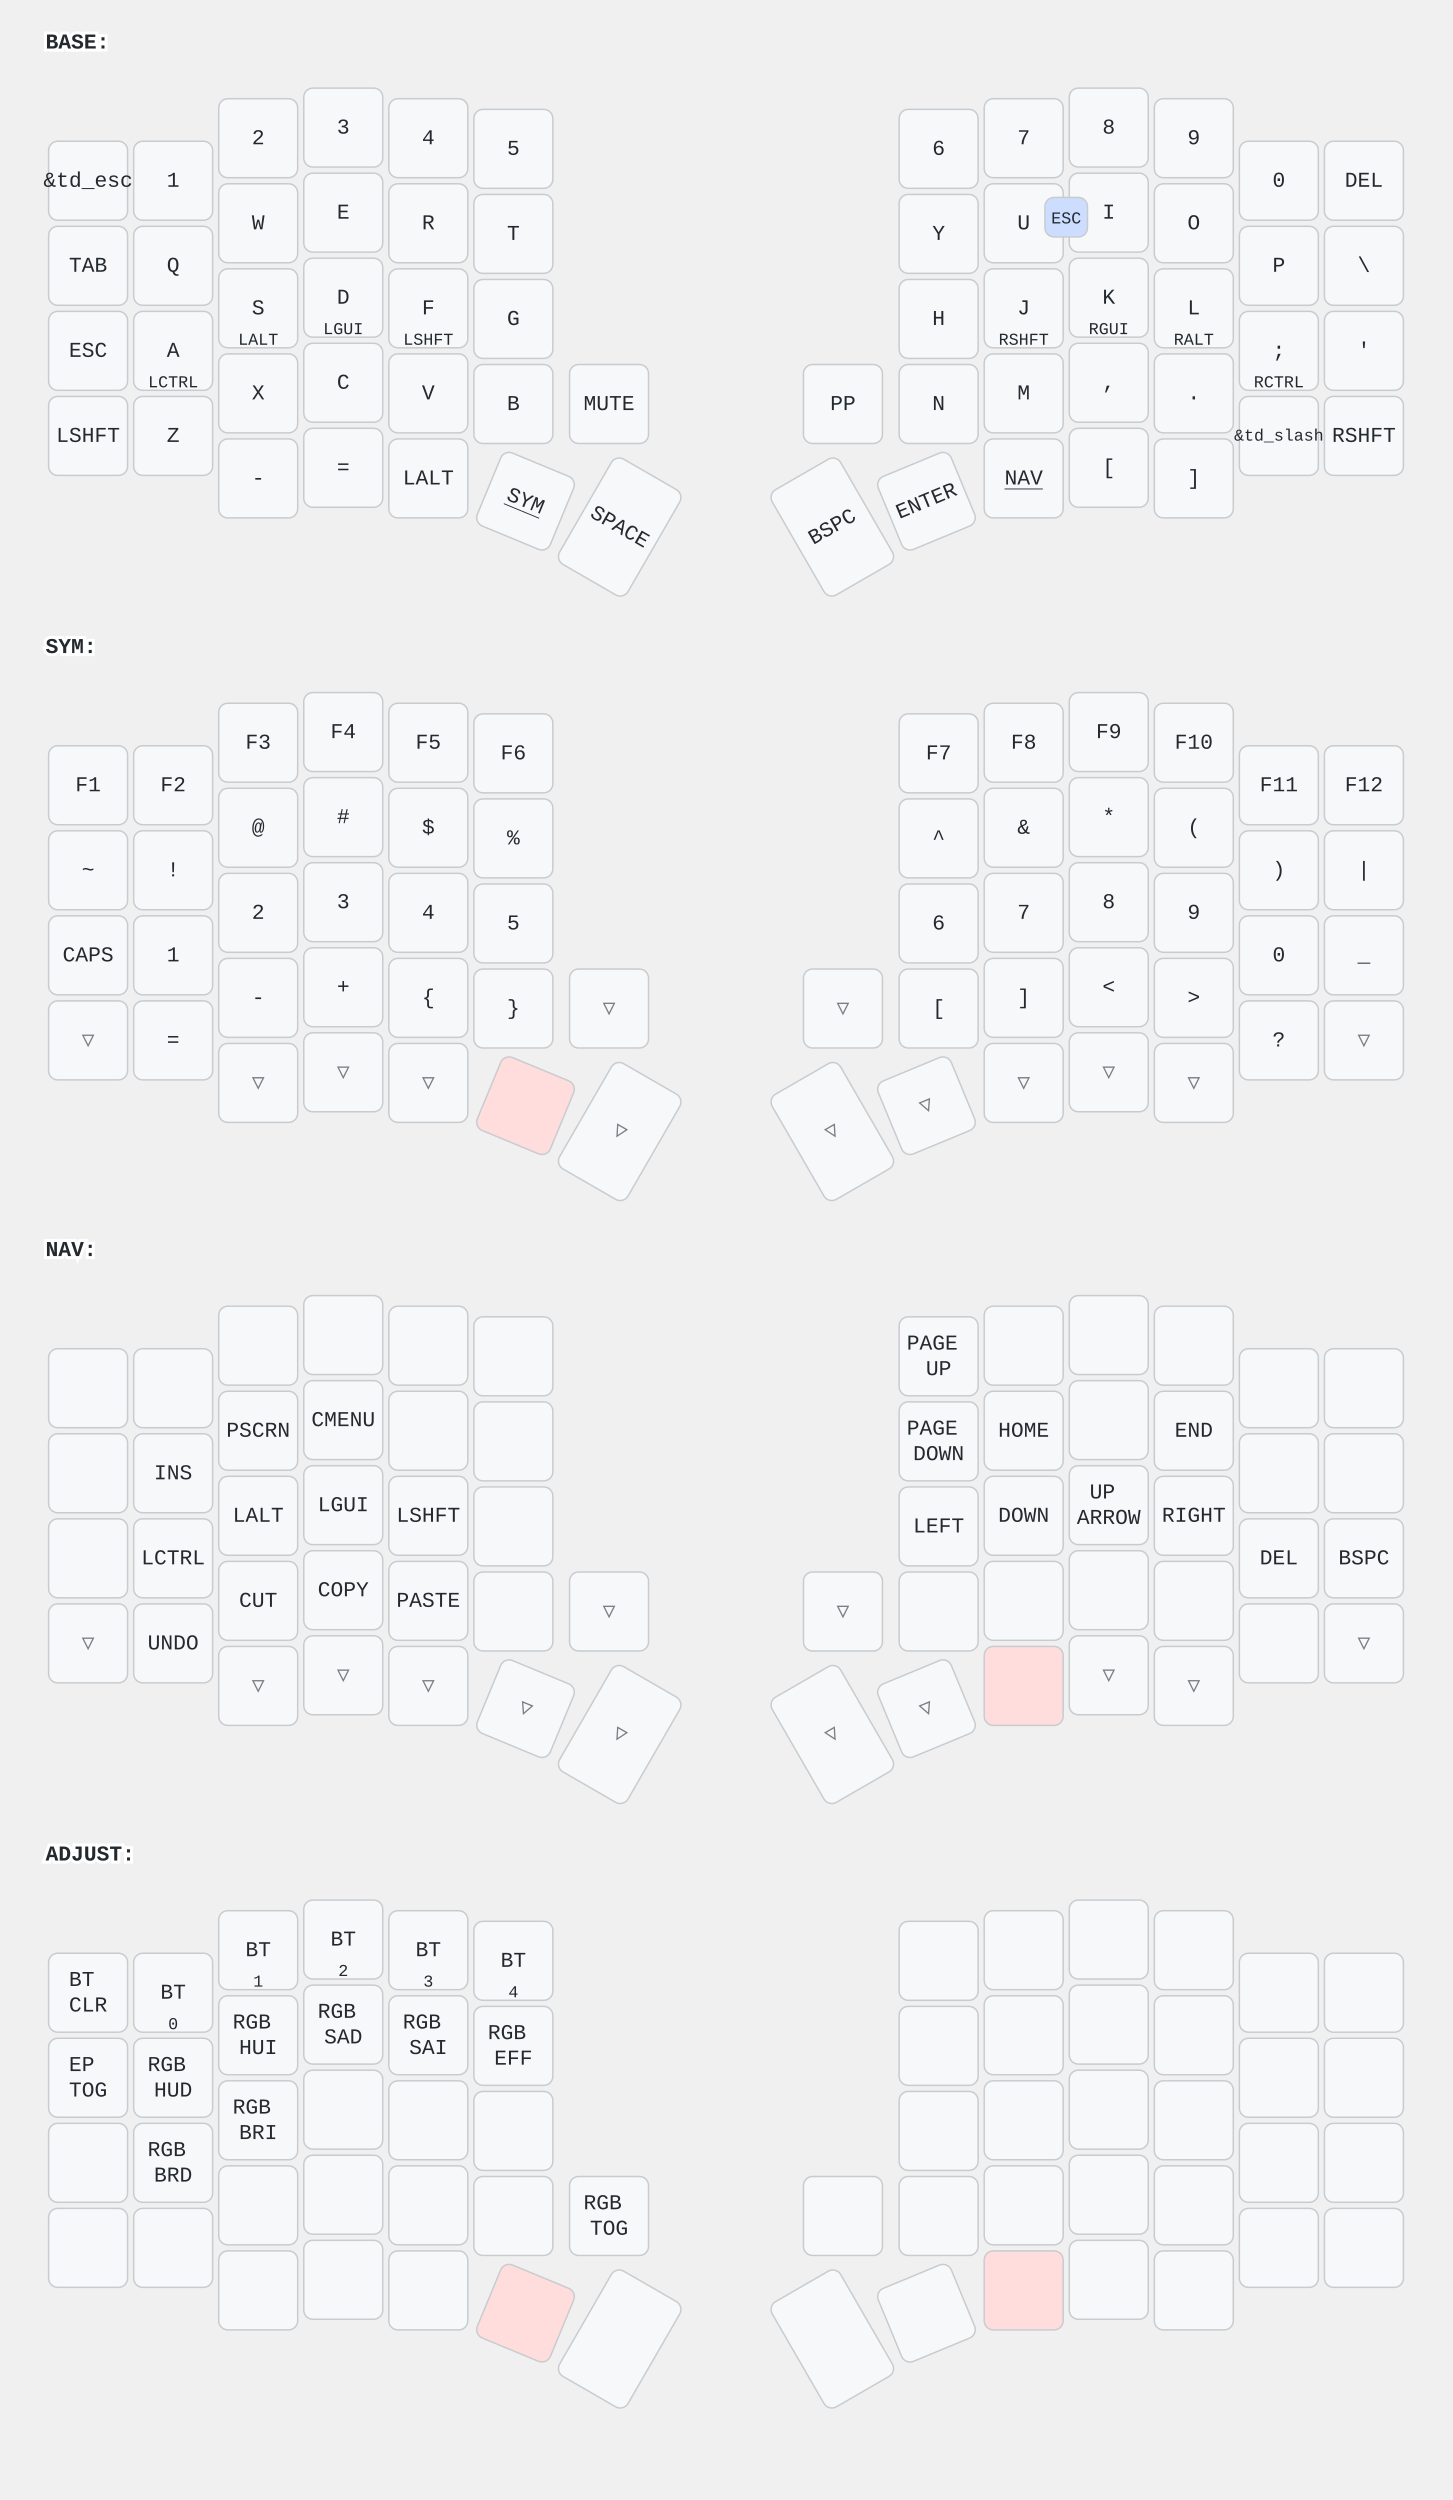
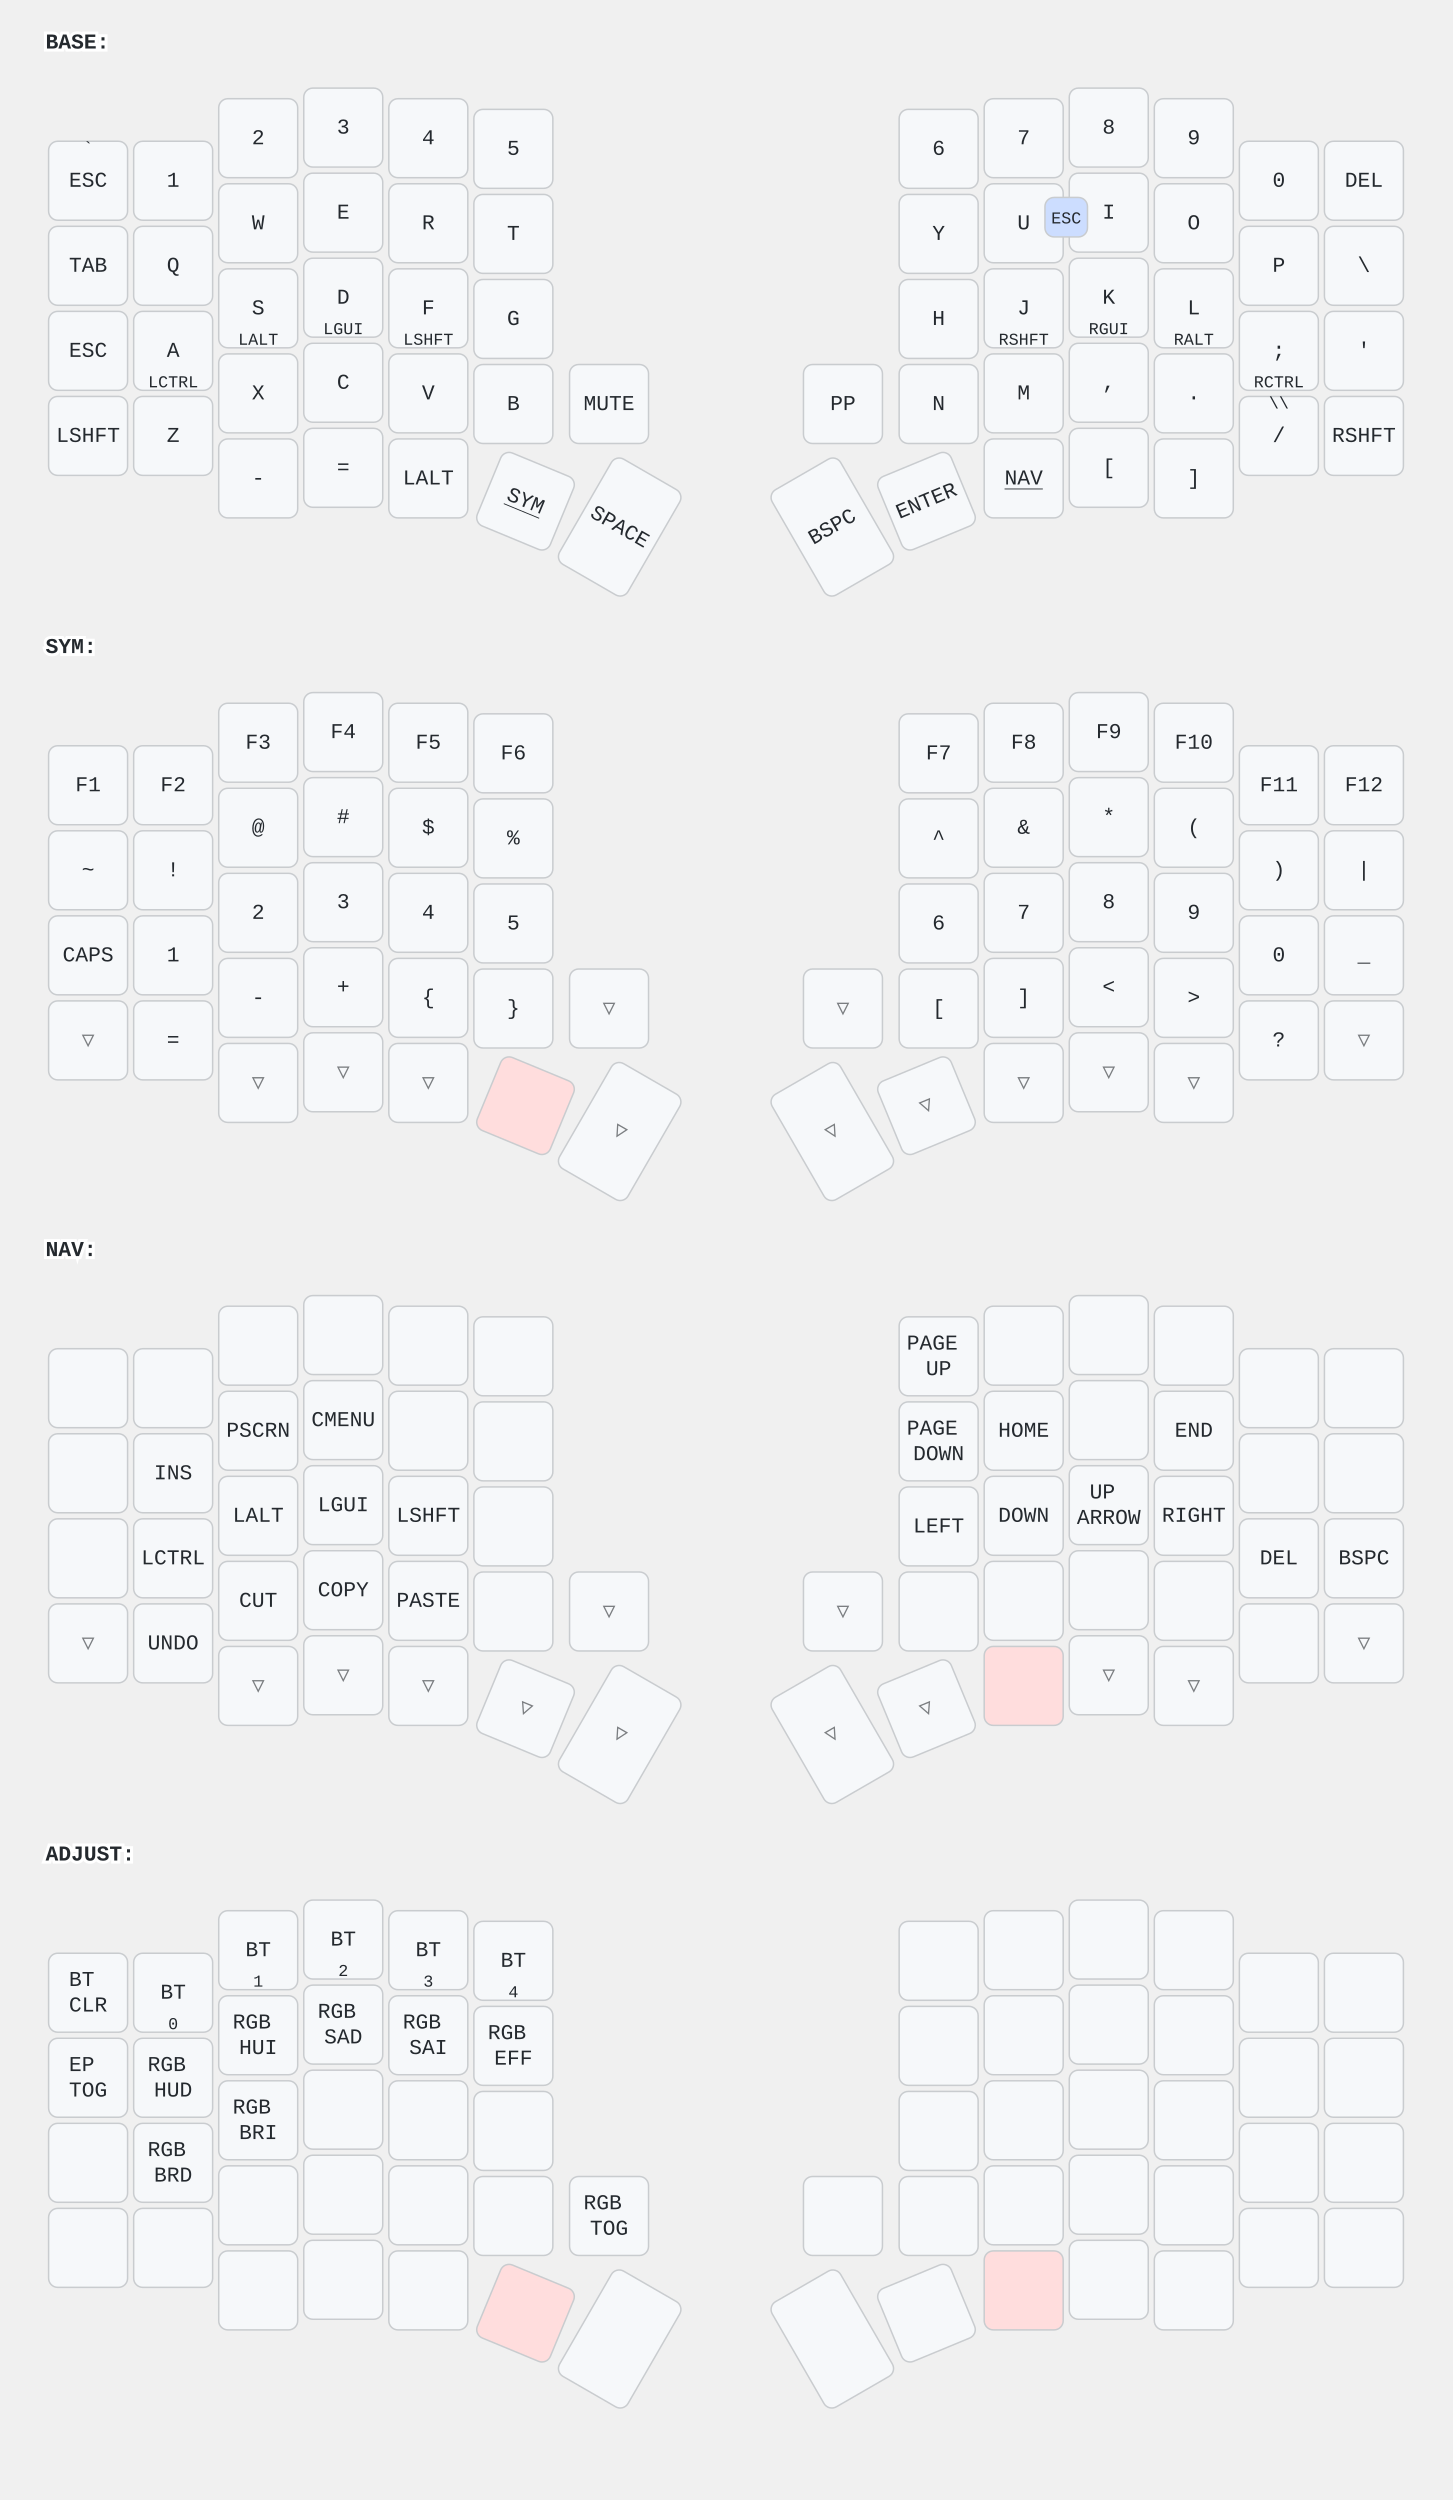
<svg xmlns="http://www.w3.org/2000/svg" width="956" height="1646" viewBox="0 0 956 1646" class="keymap">
  <style>/* inherit to force styles through use tags */
svg path {
    fill: inherit;
}

/* font and background color specifications */
svg.keymap {
    font-family: SFMono-Regular,Consolas,Liberation Mono,Menlo,monospace;
    font-size: 14px;
    font-kerning: normal;
    text-rendering: optimizeLegibility;
    fill: #24292e;
}

/* default key styling */
rect.key {
    fill: #f6f8fa;
}

rect.key, rect.combo {
    stroke: #c9cccf;
    stroke-width: 1;
}

/* default key side styling, only used is draw_key_sides is set */
rect.side {
    filter: brightness(90%);
}

/* color accent for combo boxes */
rect.combo, rect.combo-separate {
    fill: #cdf;
}

/* color accent for held keys */
rect.held, rect.combo.held {
    fill: #fdd;
}

/* color accent for ghost (optional) keys */
rect.ghost, rect.combo.ghost {
    stroke-dasharray: 4, 4;
    stroke-width: 2;
}

text {
    text-anchor: middle;
    dominant-baseline: middle;
}

/* styling for layer labels */
text.label {
    font-weight: bold;
    text-anchor: start;
    stroke: white;
    stroke-width: 4;
    paint-order: stroke;
}

/* styling for optional footer */
text.footer {
    text-anchor: end;
    dominant-baseline: auto;
    stroke: white;
    stroke-width: 4;
    paint-order: stroke;
}

/* styling for combo tap, and key non-tap label text */
text.combo, text.hold, text.shifted, text.left, text.right {
    font-size: 11px;
}

text.hold {
    text-anchor: middle;
    dominant-baseline: auto;
}

text.shifted {
    text-anchor: middle;
    dominant-baseline: hanging;
}

text.left {
    text-anchor: start;
}

text.right {
    text-anchor: end;
}

text.layer-activator {
    text-decoration: underline;
}

/* styling for hold/shifted label text in combo box */
text.combo.hold, text.combo.shifted, text.combo.left, text.combo.right {
    font-size: 8px;
}

/* lighter symbol for transparent keys */
text.trans {
    fill: #7b7e81;
}

/* styling for combo dendrons */
path.combo {
    stroke-width: 1;
    stroke: gray;
    fill: none;
}

/* Start Tabler Icons Cleanup */
/* cannot use height/width with glyphs */
.icon-tabler &gt; path {
    fill: inherit;
    stroke: inherit;
    stroke-width: 2;
}
/* hide tabler's default box */
.icon-tabler &gt; path[stroke="none"][fill="none"] {
    visibility: hidden;
}
/* End Tabler Icons Cleanup */
</style>
  <g transform="translate(30, 0)" class="layer-BASE">
    <text x="0" y="28" class="label" id="BASE">BASE:</text>
    <g transform="translate(0, 56)">
      <g transform="translate(28, 63)" class="key keypos-0">
        <rect rx="6" ry="6" x="-26" y="-26" width="52" height="52" class="key" />
-         <text x="0" y="0" class="key tap">&amp;td_esc</text>
+         <text x="0" y="0" class="key tap">ESC</text>
+         <text x="0" y="-24" class="key shifted">`</text>
      </g>
      <g transform="translate(84, 63)" class="key keypos-1">
        <rect rx="6" ry="6" x="-26" y="-26" width="52" height="52" class="key" />
        <text x="0" y="0" class="key tap">1</text>
      </g>
      <g transform="translate(140, 35)" class="key keypos-2">
        <rect rx="6" ry="6" x="-26" y="-26" width="52" height="52" class="key" />
        <text x="0" y="0" class="key tap">2</text>
      </g>
      <g transform="translate(196, 28)" class="key keypos-3">
        <rect rx="6" ry="6" x="-26" y="-26" width="52" height="52" class="key" />
        <text x="0" y="0" class="key tap">3</text>
      </g>
      <g transform="translate(252, 35)" class="key keypos-4">
        <rect rx="6" ry="6" x="-26" y="-26" width="52" height="52" class="key" />
        <text x="0" y="0" class="key tap">4</text>
      </g>
      <g transform="translate(308, 42)" class="key keypos-5">
        <rect rx="6" ry="6" x="-26" y="-26" width="52" height="52" class="key" />
        <text x="0" y="0" class="key tap">5</text>
      </g>
      <g transform="translate(588, 42)" class="key keypos-6">
        <rect rx="6" ry="6" x="-26" y="-26" width="52" height="52" class="key" />
        <text x="0" y="0" class="key tap">6</text>
      </g>
      <g transform="translate(644, 35)" class="key keypos-7">
        <rect rx="6" ry="6" x="-26" y="-26" width="52" height="52" class="key" />
        <text x="0" y="0" class="key tap">7</text>
      </g>
      <g transform="translate(700, 28)" class="key keypos-8">
        <rect rx="6" ry="6" x="-26" y="-26" width="52" height="52" class="key" />
        <text x="0" y="0" class="key tap">8</text>
      </g>
      <g transform="translate(756, 35)" class="key keypos-9">
        <rect rx="6" ry="6" x="-26" y="-26" width="52" height="52" class="key" />
        <text x="0" y="0" class="key tap">9</text>
      </g>
      <g transform="translate(812, 63)" class="key keypos-10">
        <rect rx="6" ry="6" x="-26" y="-26" width="52" height="52" class="key" />
        <text x="0" y="0" class="key tap">0</text>
      </g>
      <g transform="translate(868, 63)" class="key keypos-11">
        <rect rx="6" ry="6" x="-26" y="-26" width="52" height="52" class="key" />
        <text x="0" y="0" class="key tap">DEL</text>
      </g>
      <g transform="translate(28, 119)" class="key keypos-12">
        <rect rx="6" ry="6" x="-26" y="-26" width="52" height="52" class="key" />
        <text x="0" y="0" class="key tap">TAB</text>
      </g>
      <g transform="translate(84, 119)" class="key keypos-13">
        <rect rx="6" ry="6" x="-26" y="-26" width="52" height="52" class="key" />
        <text x="0" y="0" class="key tap">Q</text>
      </g>
      <g transform="translate(140, 91)" class="key keypos-14">
        <rect rx="6" ry="6" x="-26" y="-26" width="52" height="52" class="key" />
        <text x="0" y="0" class="key tap">W</text>
      </g>
      <g transform="translate(196, 84)" class="key keypos-15">
        <rect rx="6" ry="6" x="-26" y="-26" width="52" height="52" class="key" />
        <text x="0" y="0" class="key tap">E</text>
      </g>
      <g transform="translate(252, 91)" class="key keypos-16">
        <rect rx="6" ry="6" x="-26" y="-26" width="52" height="52" class="key" />
        <text x="0" y="0" class="key tap">R</text>
      </g>
      <g transform="translate(308, 98)" class="key keypos-17">
        <rect rx="6" ry="6" x="-26" y="-26" width="52" height="52" class="key" />
        <text x="0" y="0" class="key tap">T</text>
      </g>
      <g transform="translate(588, 98)" class="key keypos-18">
        <rect rx="6" ry="6" x="-26" y="-26" width="52" height="52" class="key" />
        <text x="0" y="0" class="key tap">Y</text>
      </g>
      <g transform="translate(644, 91)" class="key keypos-19">
        <rect rx="6" ry="6" x="-26" y="-26" width="52" height="52" class="key" />
        <text x="0" y="0" class="key tap">U</text>
      </g>
      <g transform="translate(700, 84)" class="key keypos-20">
        <rect rx="6" ry="6" x="-26" y="-26" width="52" height="52" class="key" />
        <text x="0" y="0" class="key tap">I</text>
      </g>
      <g transform="translate(756, 91)" class="key keypos-21">
        <rect rx="6" ry="6" x="-26" y="-26" width="52" height="52" class="key" />
        <text x="0" y="0" class="key tap">O</text>
      </g>
      <g transform="translate(812, 119)" class="key keypos-22">
        <rect rx="6" ry="6" x="-26" y="-26" width="52" height="52" class="key" />
        <text x="0" y="0" class="key tap">P</text>
      </g>
      <g transform="translate(868, 119)" class="key keypos-23">
        <rect rx="6" ry="6" x="-26" y="-26" width="52" height="52" class="key" />
        <text x="0" y="0" class="key tap">\</text>
      </g>
      <g transform="translate(28, 175)" class="key keypos-24">
        <rect rx="6" ry="6" x="-26" y="-26" width="52" height="52" class="key" />
        <text x="0" y="0" class="key tap">ESC</text>
      </g>
      <g transform="translate(84, 175)" class="key keypos-25">
        <rect rx="6" ry="6" x="-26" y="-26" width="52" height="52" class="key" />
        <text x="0" y="0" class="key tap">A</text>
        <text x="0" y="24" class="key hold">LCTRL</text>
      </g>
      <g transform="translate(140, 147)" class="key keypos-26">
        <rect rx="6" ry="6" x="-26" y="-26" width="52" height="52" class="key" />
        <text x="0" y="0" class="key tap">S</text>
        <text x="0" y="24" class="key hold">LALT</text>
      </g>
      <g transform="translate(196, 140)" class="key keypos-27">
        <rect rx="6" ry="6" x="-26" y="-26" width="52" height="52" class="key" />
        <text x="0" y="0" class="key tap">D</text>
        <text x="0" y="24" class="key hold">LGUI</text>
      </g>
      <g transform="translate(252, 147)" class="key keypos-28">
        <rect rx="6" ry="6" x="-26" y="-26" width="52" height="52" class="key" />
        <text x="0" y="0" class="key tap">F</text>
        <text x="0" y="24" class="key hold">LSHFT</text>
      </g>
      <g transform="translate(308, 154)" class="key keypos-29">
        <rect rx="6" ry="6" x="-26" y="-26" width="52" height="52" class="key" />
        <text x="0" y="0" class="key tap">G</text>
      </g>
      <g transform="translate(588, 154)" class="key keypos-30">
        <rect rx="6" ry="6" x="-26" y="-26" width="52" height="52" class="key" />
        <text x="0" y="0" class="key tap">H</text>
      </g>
      <g transform="translate(644, 147)" class="key keypos-31">
        <rect rx="6" ry="6" x="-26" y="-26" width="52" height="52" class="key" />
        <text x="0" y="0" class="key tap">J</text>
        <text x="0" y="24" class="key hold">RSHFT</text>
      </g>
      <g transform="translate(700, 140)" class="key keypos-32">
        <rect rx="6" ry="6" x="-26" y="-26" width="52" height="52" class="key" />
        <text x="0" y="0" class="key tap">K</text>
        <text x="0" y="24" class="key hold">RGUI</text>
      </g>
      <g transform="translate(756, 147)" class="key keypos-33">
        <rect rx="6" ry="6" x="-26" y="-26" width="52" height="52" class="key" />
        <text x="0" y="0" class="key tap">L</text>
        <text x="0" y="24" class="key hold">RALT</text>
      </g>
      <g transform="translate(812, 175)" class="key keypos-34">
        <rect rx="6" ry="6" x="-26" y="-26" width="52" height="52" class="key" />
        <text x="0" y="0" class="key tap">;</text>
        <text x="0" y="24" class="key hold">RCTRL</text>
      </g>
      <g transform="translate(868, 175)" class="key keypos-35">
        <rect rx="6" ry="6" x="-26" y="-26" width="52" height="52" class="key" />
        <text x="0" y="0" class="key tap">'</text>
      </g>
      <g transform="translate(28, 231)" class="key keypos-36">
        <rect rx="6" ry="6" x="-26" y="-26" width="52" height="52" class="key" />
        <text x="0" y="0" class="key tap">LSHFT</text>
      </g>
      <g transform="translate(84, 231)" class="key keypos-37">
        <rect rx="6" ry="6" x="-26" y="-26" width="52" height="52" class="key" />
        <text x="0" y="0" class="key tap">Z</text>
      </g>
      <g transform="translate(140, 203)" class="key keypos-38">
        <rect rx="6" ry="6" x="-26" y="-26" width="52" height="52" class="key" />
        <text x="0" y="0" class="key tap">X</text>
      </g>
      <g transform="translate(196, 196)" class="key keypos-39">
        <rect rx="6" ry="6" x="-26" y="-26" width="52" height="52" class="key" />
        <text x="0" y="0" class="key tap">C</text>
      </g>
      <g transform="translate(252, 203)" class="key keypos-40">
        <rect rx="6" ry="6" x="-26" y="-26" width="52" height="52" class="key" />
        <text x="0" y="0" class="key tap">V</text>
      </g>
      <g transform="translate(308, 210)" class="key keypos-41">
        <rect rx="6" ry="6" x="-26" y="-26" width="52" height="52" class="key" />
        <text x="0" y="0" class="key tap">B</text>
      </g>
      <g transform="translate(371, 210)" class="key keypos-42">
        <rect rx="6" ry="6" x="-26" y="-26" width="52" height="52" class="key" />
        <text x="0" y="0" class="key tap">MUTE</text>
      </g>
      <g transform="translate(525, 210)" class="key keypos-43">
        <rect rx="6" ry="6" x="-26" y="-26" width="52" height="52" class="key" />
        <text x="0" y="0" class="key tap">PP</text>
      </g>
      <g transform="translate(588, 210)" class="key keypos-44">
        <rect rx="6" ry="6" x="-26" y="-26" width="52" height="52" class="key" />
        <text x="0" y="0" class="key tap">N</text>
      </g>
      <g transform="translate(644, 203)" class="key keypos-45">
        <rect rx="6" ry="6" x="-26" y="-26" width="52" height="52" class="key" />
        <text x="0" y="0" class="key tap">M</text>
      </g>
      <g transform="translate(700, 196)" class="key keypos-46">
        <rect rx="6" ry="6" x="-26" y="-26" width="52" height="52" class="key" />
        <text x="0" y="0" class="key tap">,</text>
      </g>
      <g transform="translate(756, 203)" class="key keypos-47">
        <rect rx="6" ry="6" x="-26" y="-26" width="52" height="52" class="key" />
        <text x="0" y="0" class="key tap">.</text>
      </g>
      <g transform="translate(812, 231)" class="key keypos-48">
        <rect rx="6" ry="6" x="-26" y="-26" width="52" height="52" class="key" />
-         <text x="0" y="0" class="key tap">
-           <tspan style="font-size: 78%">&amp;td_slash</tspan>
-         </text>
+         <text x="0" y="0" class="key tap">/</text>
+         <text x="0" y="-24" class="key shifted">\\</text>
      </g>
      <g transform="translate(868, 231)" class="key keypos-49">
        <rect rx="6" ry="6" x="-26" y="-26" width="52" height="52" class="key" />
        <text x="0" y="0" class="key tap">RSHFT</text>
      </g>
      <g transform="translate(140, 259)" class="key keypos-50">
        <rect rx="6" ry="6" x="-26" y="-26" width="52" height="52" class="key" />
        <text x="0" y="0" class="key tap">-</text>
      </g>
      <g transform="translate(196, 252)" class="key keypos-51">
        <rect rx="6" ry="6" x="-26" y="-26" width="52" height="52" class="key" />
        <text x="0" y="0" class="key tap">=</text>
      </g>
      <g transform="translate(252, 259)" class="key keypos-52">
        <rect rx="6" ry="6" x="-26" y="-26" width="52" height="52" class="key" />
        <text x="0" y="0" class="key tap">LALT</text>
      </g>
      <g transform="translate(316, 274) rotate(22.5)" class="key keypos-53">
        <rect rx="6" ry="6" x="-26" y="-26" width="52" height="52" class="key" />
        <a href="#SYM">
          <text x="0" y="0" class="key tap layer-activator">SYM</text>
        </a>
      </g>
      <g transform="translate(378, 291) rotate(30.0)" class="key keypos-54">
        <rect rx="6" ry="6" x="-26" y="-40" width="52" height="80" class="key" />
        <text x="0" y="0" class="key tap">SPACE</text>
      </g>
      <g transform="translate(518, 291) rotate(-30.0)" class="key keypos-55">
        <rect rx="6" ry="6" x="-26" y="-40" width="52" height="80" class="key" />
        <text x="0" y="0" class="key tap">BSPC</text>
      </g>
      <g transform="translate(580, 274) rotate(-22.5)" class="key keypos-56">
        <rect rx="6" ry="6" x="-26" y="-26" width="52" height="52" class="key" />
        <text x="0" y="0" class="key tap">ENTER</text>
      </g>
      <g transform="translate(644, 259)" class="key keypos-57">
        <rect rx="6" ry="6" x="-26" y="-26" width="52" height="52" class="key" />
        <a href="#NAV">
          <text x="0" y="0" class="key tap layer-activator">NAV</text>
        </a>
      </g>
      <g transform="translate(700, 252)" class="key keypos-58">
        <rect rx="6" ry="6" x="-26" y="-26" width="52" height="52" class="key" />
        <text x="0" y="0" class="key tap">[</text>
      </g>
      <g transform="translate(756, 259)" class="key keypos-59">
        <rect rx="6" ry="6" x="-26" y="-26" width="52" height="52" class="key" />
        <text x="0" y="0" class="key tap">]</text>
      </g>
      <g class="combo combopos-0">
        <rect rx="6" ry="6" x="658" y="74" width="28" height="26" class="combo" />
        <text x="672" y="88" class="combo tap">ESC</text>
      </g>
    </g>
  </g>
  <g transform="translate(30, 398)" class="layer-SYM">
    <text x="0" y="28" class="label" id="SYM">SYM:</text>
    <g transform="translate(0, 56)">
      <g transform="translate(28, 63)" class="key keypos-0">
        <rect rx="6" ry="6" x="-26" y="-26" width="52" height="52" class="key" />
        <text x="0" y="0" class="key tap">F1</text>
      </g>
      <g transform="translate(84, 63)" class="key keypos-1">
        <rect rx="6" ry="6" x="-26" y="-26" width="52" height="52" class="key" />
        <text x="0" y="0" class="key tap">F2</text>
      </g>
      <g transform="translate(140, 35)" class="key keypos-2">
        <rect rx="6" ry="6" x="-26" y="-26" width="52" height="52" class="key" />
        <text x="0" y="0" class="key tap">F3</text>
      </g>
      <g transform="translate(196, 28)" class="key keypos-3">
        <rect rx="6" ry="6" x="-26" y="-26" width="52" height="52" class="key" />
        <text x="0" y="0" class="key tap">F4</text>
      </g>
      <g transform="translate(252, 35)" class="key keypos-4">
        <rect rx="6" ry="6" x="-26" y="-26" width="52" height="52" class="key" />
        <text x="0" y="0" class="key tap">F5</text>
      </g>
      <g transform="translate(308, 42)" class="key keypos-5">
        <rect rx="6" ry="6" x="-26" y="-26" width="52" height="52" class="key" />
        <text x="0" y="0" class="key tap">F6</text>
      </g>
      <g transform="translate(588, 42)" class="key keypos-6">
        <rect rx="6" ry="6" x="-26" y="-26" width="52" height="52" class="key" />
        <text x="0" y="0" class="key tap">F7</text>
      </g>
      <g transform="translate(644, 35)" class="key keypos-7">
        <rect rx="6" ry="6" x="-26" y="-26" width="52" height="52" class="key" />
        <text x="0" y="0" class="key tap">F8</text>
      </g>
      <g transform="translate(700, 28)" class="key keypos-8">
        <rect rx="6" ry="6" x="-26" y="-26" width="52" height="52" class="key" />
        <text x="0" y="0" class="key tap">F9</text>
      </g>
      <g transform="translate(756, 35)" class="key keypos-9">
        <rect rx="6" ry="6" x="-26" y="-26" width="52" height="52" class="key" />
        <text x="0" y="0" class="key tap">F10</text>
      </g>
      <g transform="translate(812, 63)" class="key keypos-10">
        <rect rx="6" ry="6" x="-26" y="-26" width="52" height="52" class="key" />
        <text x="0" y="0" class="key tap">F11</text>
      </g>
      <g transform="translate(868, 63)" class="key keypos-11">
        <rect rx="6" ry="6" x="-26" y="-26" width="52" height="52" class="key" />
        <text x="0" y="0" class="key tap">F12</text>
      </g>
      <g transform="translate(28, 119)" class="key keypos-12">
        <rect rx="6" ry="6" x="-26" y="-26" width="52" height="52" class="key" />
        <text x="0" y="0" class="key tap">~</text>
      </g>
      <g transform="translate(84, 119)" class="key keypos-13">
        <rect rx="6" ry="6" x="-26" y="-26" width="52" height="52" class="key" />
        <text x="0" y="0" class="key tap">!</text>
      </g>
      <g transform="translate(140, 91)" class="key keypos-14">
        <rect rx="6" ry="6" x="-26" y="-26" width="52" height="52" class="key" />
        <text x="0" y="0" class="key tap">@</text>
      </g>
      <g transform="translate(196, 84)" class="key keypos-15">
        <rect rx="6" ry="6" x="-26" y="-26" width="52" height="52" class="key" />
        <text x="0" y="0" class="key tap">#</text>
      </g>
      <g transform="translate(252, 91)" class="key keypos-16">
        <rect rx="6" ry="6" x="-26" y="-26" width="52" height="52" class="key" />
        <text x="0" y="0" class="key tap">$</text>
      </g>
      <g transform="translate(308, 98)" class="key keypos-17">
        <rect rx="6" ry="6" x="-26" y="-26" width="52" height="52" class="key" />
        <text x="0" y="0" class="key tap">%</text>
      </g>
      <g transform="translate(588, 98)" class="key keypos-18">
        <rect rx="6" ry="6" x="-26" y="-26" width="52" height="52" class="key" />
        <text x="0" y="0" class="key tap">^</text>
      </g>
      <g transform="translate(644, 91)" class="key keypos-19">
        <rect rx="6" ry="6" x="-26" y="-26" width="52" height="52" class="key" />
        <text x="0" y="0" class="key tap">&amp;</text>
      </g>
      <g transform="translate(700, 84)" class="key keypos-20">
        <rect rx="6" ry="6" x="-26" y="-26" width="52" height="52" class="key" />
        <text x="0" y="0" class="key tap">*</text>
      </g>
      <g transform="translate(756, 91)" class="key keypos-21">
        <rect rx="6" ry="6" x="-26" y="-26" width="52" height="52" class="key" />
        <text x="0" y="0" class="key tap">(</text>
      </g>
      <g transform="translate(812, 119)" class="key keypos-22">
        <rect rx="6" ry="6" x="-26" y="-26" width="52" height="52" class="key" />
        <text x="0" y="0" class="key tap">)</text>
      </g>
      <g transform="translate(868, 119)" class="key keypos-23">
        <rect rx="6" ry="6" x="-26" y="-26" width="52" height="52" class="key" />
        <text x="0" y="0" class="key tap">|</text>
      </g>
      <g transform="translate(28, 175)" class="key keypos-24">
        <rect rx="6" ry="6" x="-26" y="-26" width="52" height="52" class="key" />
        <text x="0" y="0" class="key tap">CAPS</text>
      </g>
      <g transform="translate(84, 175)" class="key keypos-25">
        <rect rx="6" ry="6" x="-26" y="-26" width="52" height="52" class="key" />
        <text x="0" y="0" class="key tap">1</text>
      </g>
      <g transform="translate(140, 147)" class="key keypos-26">
        <rect rx="6" ry="6" x="-26" y="-26" width="52" height="52" class="key" />
        <text x="0" y="0" class="key tap">2</text>
      </g>
      <g transform="translate(196, 140)" class="key keypos-27">
        <rect rx="6" ry="6" x="-26" y="-26" width="52" height="52" class="key" />
        <text x="0" y="0" class="key tap">3</text>
      </g>
      <g transform="translate(252, 147)" class="key keypos-28">
        <rect rx="6" ry="6" x="-26" y="-26" width="52" height="52" class="key" />
        <text x="0" y="0" class="key tap">4</text>
      </g>
      <g transform="translate(308, 154)" class="key keypos-29">
        <rect rx="6" ry="6" x="-26" y="-26" width="52" height="52" class="key" />
        <text x="0" y="0" class="key tap">5</text>
      </g>
      <g transform="translate(588, 154)" class="key keypos-30">
        <rect rx="6" ry="6" x="-26" y="-26" width="52" height="52" class="key" />
        <text x="0" y="0" class="key tap">6</text>
      </g>
      <g transform="translate(644, 147)" class="key keypos-31">
        <rect rx="6" ry="6" x="-26" y="-26" width="52" height="52" class="key" />
        <text x="0" y="0" class="key tap">7</text>
      </g>
      <g transform="translate(700, 140)" class="key keypos-32">
        <rect rx="6" ry="6" x="-26" y="-26" width="52" height="52" class="key" />
        <text x="0" y="0" class="key tap">8</text>
      </g>
      <g transform="translate(756, 147)" class="key keypos-33">
        <rect rx="6" ry="6" x="-26" y="-26" width="52" height="52" class="key" />
        <text x="0" y="0" class="key tap">9</text>
      </g>
      <g transform="translate(812, 175)" class="key keypos-34">
        <rect rx="6" ry="6" x="-26" y="-26" width="52" height="52" class="key" />
        <text x="0" y="0" class="key tap">0</text>
      </g>
      <g transform="translate(868, 175)" class="key keypos-35">
        <rect rx="6" ry="6" x="-26" y="-26" width="52" height="52" class="key" />
        <text x="0" y="0" class="key tap">_</text>
      </g>
      <g transform="translate(28, 231)" class="key trans keypos-36">
        <rect rx="6" ry="6" x="-26" y="-26" width="52" height="52" class="key trans" />
        <text x="0" y="0" class="key trans tap">▽</text>
      </g>
      <g transform="translate(84, 231)" class="key keypos-37">
        <rect rx="6" ry="6" x="-26" y="-26" width="52" height="52" class="key" />
        <text x="0" y="0" class="key tap">=</text>
      </g>
      <g transform="translate(140, 203)" class="key keypos-38">
        <rect rx="6" ry="6" x="-26" y="-26" width="52" height="52" class="key" />
        <text x="0" y="0" class="key tap">-</text>
      </g>
      <g transform="translate(196, 196)" class="key keypos-39">
        <rect rx="6" ry="6" x="-26" y="-26" width="52" height="52" class="key" />
        <text x="0" y="0" class="key tap">+</text>
      </g>
      <g transform="translate(252, 203)" class="key keypos-40">
        <rect rx="6" ry="6" x="-26" y="-26" width="52" height="52" class="key" />
        <text x="0" y="0" class="key tap">{</text>
      </g>
      <g transform="translate(308, 210)" class="key keypos-41">
        <rect rx="6" ry="6" x="-26" y="-26" width="52" height="52" class="key" />
        <text x="0" y="0" class="key tap">}</text>
      </g>
      <g transform="translate(371, 210)" class="key trans keypos-42">
        <rect rx="6" ry="6" x="-26" y="-26" width="52" height="52" class="key trans" />
        <text x="0" y="0" class="key trans tap">▽</text>
      </g>
      <g transform="translate(525, 210)" class="key trans keypos-43">
        <rect rx="6" ry="6" x="-26" y="-26" width="52" height="52" class="key trans" />
        <text x="0" y="0" class="key trans tap">▽</text>
      </g>
      <g transform="translate(588, 210)" class="key keypos-44">
        <rect rx="6" ry="6" x="-26" y="-26" width="52" height="52" class="key" />
        <text x="0" y="0" class="key tap">[</text>
      </g>
      <g transform="translate(644, 203)" class="key keypos-45">
        <rect rx="6" ry="6" x="-26" y="-26" width="52" height="52" class="key" />
        <text x="0" y="0" class="key tap">]</text>
      </g>
      <g transform="translate(700, 196)" class="key keypos-46">
        <rect rx="6" ry="6" x="-26" y="-26" width="52" height="52" class="key" />
        <text x="0" y="0" class="key tap">&lt;</text>
      </g>
      <g transform="translate(756, 203)" class="key keypos-47">
        <rect rx="6" ry="6" x="-26" y="-26" width="52" height="52" class="key" />
        <text x="0" y="0" class="key tap">&gt;</text>
      </g>
      <g transform="translate(812, 231)" class="key keypos-48">
        <rect rx="6" ry="6" x="-26" y="-26" width="52" height="52" class="key" />
        <text x="0" y="0" class="key tap">?</text>
      </g>
      <g transform="translate(868, 231)" class="key trans keypos-49">
        <rect rx="6" ry="6" x="-26" y="-26" width="52" height="52" class="key trans" />
        <text x="0" y="0" class="key trans tap">▽</text>
      </g>
      <g transform="translate(140, 259)" class="key trans keypos-50">
        <rect rx="6" ry="6" x="-26" y="-26" width="52" height="52" class="key trans" />
        <text x="0" y="0" class="key trans tap">▽</text>
      </g>
      <g transform="translate(196, 252)" class="key trans keypos-51">
        <rect rx="6" ry="6" x="-26" y="-26" width="52" height="52" class="key trans" />
        <text x="0" y="0" class="key trans tap">▽</text>
      </g>
      <g transform="translate(252, 259)" class="key trans keypos-52">
        <rect rx="6" ry="6" x="-26" y="-26" width="52" height="52" class="key trans" />
        <text x="0" y="0" class="key trans tap">▽</text>
      </g>
      <g transform="translate(316, 274) rotate(22.5)" class="key held keypos-53">
        <rect rx="6" ry="6" x="-26" y="-26" width="52" height="52" class="key held" />
      </g>
      <g transform="translate(378, 291) rotate(30.0)" class="key trans keypos-54">
        <rect rx="6" ry="6" x="-26" y="-40" width="52" height="80" class="key trans" />
        <text x="0" y="0" class="key trans tap">▽</text>
      </g>
      <g transform="translate(518, 291) rotate(-30.0)" class="key trans keypos-55">
        <rect rx="6" ry="6" x="-26" y="-40" width="52" height="80" class="key trans" />
        <text x="0" y="0" class="key trans tap">▽</text>
      </g>
      <g transform="translate(580, 274) rotate(-22.5)" class="key trans keypos-56">
        <rect rx="6" ry="6" x="-26" y="-26" width="52" height="52" class="key trans" />
        <text x="0" y="0" class="key trans tap">▽</text>
      </g>
      <g transform="translate(644, 259)" class="key trans keypos-57">
        <rect rx="6" ry="6" x="-26" y="-26" width="52" height="52" class="key trans" />
        <text x="0" y="0" class="key trans tap">▽</text>
      </g>
      <g transform="translate(700, 252)" class="key trans keypos-58">
        <rect rx="6" ry="6" x="-26" y="-26" width="52" height="52" class="key trans" />
        <text x="0" y="0" class="key trans tap">▽</text>
      </g>
      <g transform="translate(756, 259)" class="key trans keypos-59">
        <rect rx="6" ry="6" x="-26" y="-26" width="52" height="52" class="key trans" />
        <text x="0" y="0" class="key trans tap">▽</text>
      </g>
    </g>
  </g>
  <g transform="translate(30, 795)" class="layer-NAV">
    <text x="0" y="28" class="label" id="NAV">NAV:</text>
    <g transform="translate(0, 56)">
      <g transform="translate(28, 63)" class="key keypos-0">
        <rect rx="6" ry="6" x="-26" y="-26" width="52" height="52" class="key" />
      </g>
      <g transform="translate(84, 63)" class="key keypos-1">
        <rect rx="6" ry="6" x="-26" y="-26" width="52" height="52" class="key" />
      </g>
      <g transform="translate(140, 35)" class="key keypos-2">
        <rect rx="6" ry="6" x="-26" y="-26" width="52" height="52" class="key" />
      </g>
      <g transform="translate(196, 28)" class="key keypos-3">
        <rect rx="6" ry="6" x="-26" y="-26" width="52" height="52" class="key" />
      </g>
      <g transform="translate(252, 35)" class="key keypos-4">
        <rect rx="6" ry="6" x="-26" y="-26" width="52" height="52" class="key" />
      </g>
      <g transform="translate(308, 42)" class="key keypos-5">
        <rect rx="6" ry="6" x="-26" y="-26" width="52" height="52" class="key" />
      </g>
      <g transform="translate(588, 42)" class="key keypos-6">
        <rect rx="6" ry="6" x="-26" y="-26" width="52" height="52" class="key" />
        <text x="0" y="0" class="key tap">
          <tspan x="0" dy="-0.6em">PAGE</tspan>
          <tspan x="0" dy="1.2em">UP</tspan>
        </text>
      </g>
      <g transform="translate(644, 35)" class="key keypos-7">
        <rect rx="6" ry="6" x="-26" y="-26" width="52" height="52" class="key" />
      </g>
      <g transform="translate(700, 28)" class="key keypos-8">
        <rect rx="6" ry="6" x="-26" y="-26" width="52" height="52" class="key" />
      </g>
      <g transform="translate(756, 35)" class="key keypos-9">
        <rect rx="6" ry="6" x="-26" y="-26" width="52" height="52" class="key" />
      </g>
      <g transform="translate(812, 63)" class="key keypos-10">
        <rect rx="6" ry="6" x="-26" y="-26" width="52" height="52" class="key" />
      </g>
      <g transform="translate(868, 63)" class="key keypos-11">
        <rect rx="6" ry="6" x="-26" y="-26" width="52" height="52" class="key" />
      </g>
      <g transform="translate(28, 119)" class="key keypos-12">
        <rect rx="6" ry="6" x="-26" y="-26" width="52" height="52" class="key" />
      </g>
      <g transform="translate(84, 119)" class="key keypos-13">
        <rect rx="6" ry="6" x="-26" y="-26" width="52" height="52" class="key" />
        <text x="0" y="0" class="key tap">INS</text>
      </g>
      <g transform="translate(140, 91)" class="key keypos-14">
        <rect rx="6" ry="6" x="-26" y="-26" width="52" height="52" class="key" />
        <text x="0" y="0" class="key tap">PSCRN</text>
      </g>
      <g transform="translate(196, 84)" class="key keypos-15">
        <rect rx="6" ry="6" x="-26" y="-26" width="52" height="52" class="key" />
        <text x="0" y="0" class="key tap">CMENU</text>
      </g>
      <g transform="translate(252, 91)" class="key keypos-16">
        <rect rx="6" ry="6" x="-26" y="-26" width="52" height="52" class="key" />
      </g>
      <g transform="translate(308, 98)" class="key keypos-17">
        <rect rx="6" ry="6" x="-26" y="-26" width="52" height="52" class="key" />
      </g>
      <g transform="translate(588, 98)" class="key keypos-18">
        <rect rx="6" ry="6" x="-26" y="-26" width="52" height="52" class="key" />
        <text x="0" y="0" class="key tap">
          <tspan x="0" dy="-0.6em">PAGE</tspan>
          <tspan x="0" dy="1.2em">DOWN</tspan>
        </text>
      </g>
      <g transform="translate(644, 91)" class="key keypos-19">
        <rect rx="6" ry="6" x="-26" y="-26" width="52" height="52" class="key" />
        <text x="0" y="0" class="key tap">HOME</text>
      </g>
      <g transform="translate(700, 84)" class="key keypos-20">
        <rect rx="6" ry="6" x="-26" y="-26" width="52" height="52" class="key" />
      </g>
      <g transform="translate(756, 91)" class="key keypos-21">
        <rect rx="6" ry="6" x="-26" y="-26" width="52" height="52" class="key" />
        <text x="0" y="0" class="key tap">END</text>
      </g>
      <g transform="translate(812, 119)" class="key keypos-22">
        <rect rx="6" ry="6" x="-26" y="-26" width="52" height="52" class="key" />
      </g>
      <g transform="translate(868, 119)" class="key keypos-23">
        <rect rx="6" ry="6" x="-26" y="-26" width="52" height="52" class="key" />
      </g>
      <g transform="translate(28, 175)" class="key keypos-24">
        <rect rx="6" ry="6" x="-26" y="-26" width="52" height="52" class="key" />
      </g>
      <g transform="translate(84, 175)" class="key keypos-25">
        <rect rx="6" ry="6" x="-26" y="-26" width="52" height="52" class="key" />
        <text x="0" y="0" class="key tap">LCTRL</text>
      </g>
      <g transform="translate(140, 147)" class="key keypos-26">
        <rect rx="6" ry="6" x="-26" y="-26" width="52" height="52" class="key" />
        <text x="0" y="0" class="key tap">LALT</text>
      </g>
      <g transform="translate(196, 140)" class="key keypos-27">
        <rect rx="6" ry="6" x="-26" y="-26" width="52" height="52" class="key" />
        <text x="0" y="0" class="key tap">LGUI</text>
      </g>
      <g transform="translate(252, 147)" class="key keypos-28">
        <rect rx="6" ry="6" x="-26" y="-26" width="52" height="52" class="key" />
        <text x="0" y="0" class="key tap">LSHFT</text>
      </g>
      <g transform="translate(308, 154)" class="key keypos-29">
        <rect rx="6" ry="6" x="-26" y="-26" width="52" height="52" class="key" />
      </g>
      <g transform="translate(588, 154)" class="key keypos-30">
        <rect rx="6" ry="6" x="-26" y="-26" width="52" height="52" class="key" />
        <text x="0" y="0" class="key tap">LEFT</text>
      </g>
      <g transform="translate(644, 147)" class="key keypos-31">
        <rect rx="6" ry="6" x="-26" y="-26" width="52" height="52" class="key" />
        <text x="0" y="0" class="key tap">DOWN</text>
      </g>
      <g transform="translate(700, 140)" class="key keypos-32">
        <rect rx="6" ry="6" x="-26" y="-26" width="52" height="52" class="key" />
        <text x="0" y="0" class="key tap">
          <tspan x="0" dy="-0.6em">UP</tspan>
          <tspan x="0" dy="1.2em">ARROW</tspan>
        </text>
      </g>
      <g transform="translate(756, 147)" class="key keypos-33">
        <rect rx="6" ry="6" x="-26" y="-26" width="52" height="52" class="key" />
        <text x="0" y="0" class="key tap">RIGHT</text>
      </g>
      <g transform="translate(812, 175)" class="key keypos-34">
        <rect rx="6" ry="6" x="-26" y="-26" width="52" height="52" class="key" />
        <text x="0" y="0" class="key tap">DEL</text>
      </g>
      <g transform="translate(868, 175)" class="key keypos-35">
        <rect rx="6" ry="6" x="-26" y="-26" width="52" height="52" class="key" />
        <text x="0" y="0" class="key tap">BSPC</text>
      </g>
      <g transform="translate(28, 231)" class="key trans keypos-36">
        <rect rx="6" ry="6" x="-26" y="-26" width="52" height="52" class="key trans" />
        <text x="0" y="0" class="key trans tap">▽</text>
      </g>
      <g transform="translate(84, 231)" class="key keypos-37">
        <rect rx="6" ry="6" x="-26" y="-26" width="52" height="52" class="key" />
        <text x="0" y="0" class="key tap">UNDO</text>
      </g>
      <g transform="translate(140, 203)" class="key keypos-38">
        <rect rx="6" ry="6" x="-26" y="-26" width="52" height="52" class="key" />
        <text x="0" y="0" class="key tap">CUT</text>
      </g>
      <g transform="translate(196, 196)" class="key keypos-39">
        <rect rx="6" ry="6" x="-26" y="-26" width="52" height="52" class="key" />
        <text x="0" y="0" class="key tap">COPY</text>
      </g>
      <g transform="translate(252, 203)" class="key keypos-40">
        <rect rx="6" ry="6" x="-26" y="-26" width="52" height="52" class="key" />
        <text x="0" y="0" class="key tap">PASTE</text>
      </g>
      <g transform="translate(308, 210)" class="key keypos-41">
        <rect rx="6" ry="6" x="-26" y="-26" width="52" height="52" class="key" />
      </g>
      <g transform="translate(371, 210)" class="key trans keypos-42">
        <rect rx="6" ry="6" x="-26" y="-26" width="52" height="52" class="key trans" />
        <text x="0" y="0" class="key trans tap">▽</text>
      </g>
      <g transform="translate(525, 210)" class="key trans keypos-43">
        <rect rx="6" ry="6" x="-26" y="-26" width="52" height="52" class="key trans" />
        <text x="0" y="0" class="key trans tap">▽</text>
      </g>
      <g transform="translate(588, 210)" class="key keypos-44">
        <rect rx="6" ry="6" x="-26" y="-26" width="52" height="52" class="key" />
      </g>
      <g transform="translate(644, 203)" class="key keypos-45">
        <rect rx="6" ry="6" x="-26" y="-26" width="52" height="52" class="key" />
      </g>
      <g transform="translate(700, 196)" class="key keypos-46">
        <rect rx="6" ry="6" x="-26" y="-26" width="52" height="52" class="key" />
      </g>
      <g transform="translate(756, 203)" class="key keypos-47">
        <rect rx="6" ry="6" x="-26" y="-26" width="52" height="52" class="key" />
      </g>
      <g transform="translate(812, 231)" class="key keypos-48">
        <rect rx="6" ry="6" x="-26" y="-26" width="52" height="52" class="key" />
      </g>
      <g transform="translate(868, 231)" class="key trans keypos-49">
        <rect rx="6" ry="6" x="-26" y="-26" width="52" height="52" class="key trans" />
        <text x="0" y="0" class="key trans tap">▽</text>
      </g>
      <g transform="translate(140, 259)" class="key trans keypos-50">
        <rect rx="6" ry="6" x="-26" y="-26" width="52" height="52" class="key trans" />
        <text x="0" y="0" class="key trans tap">▽</text>
      </g>
      <g transform="translate(196, 252)" class="key trans keypos-51">
        <rect rx="6" ry="6" x="-26" y="-26" width="52" height="52" class="key trans" />
        <text x="0" y="0" class="key trans tap">▽</text>
      </g>
      <g transform="translate(252, 259)" class="key trans keypos-52">
        <rect rx="6" ry="6" x="-26" y="-26" width="52" height="52" class="key trans" />
        <text x="0" y="0" class="key trans tap">▽</text>
      </g>
      <g transform="translate(316, 274) rotate(22.5)" class="key trans keypos-53">
        <rect rx="6" ry="6" x="-26" y="-26" width="52" height="52" class="key trans" />
        <text x="0" y="0" class="key trans tap">▽</text>
      </g>
      <g transform="translate(378, 291) rotate(30.0)" class="key trans keypos-54">
        <rect rx="6" ry="6" x="-26" y="-40" width="52" height="80" class="key trans" />
        <text x="0" y="0" class="key trans tap">▽</text>
      </g>
      <g transform="translate(518, 291) rotate(-30.0)" class="key trans keypos-55">
        <rect rx="6" ry="6" x="-26" y="-40" width="52" height="80" class="key trans" />
        <text x="0" y="0" class="key trans tap">▽</text>
      </g>
      <g transform="translate(580, 274) rotate(-22.5)" class="key trans keypos-56">
        <rect rx="6" ry="6" x="-26" y="-26" width="52" height="52" class="key trans" />
        <text x="0" y="0" class="key trans tap">▽</text>
      </g>
      <g transform="translate(644, 259)" class="key held keypos-57">
        <rect rx="6" ry="6" x="-26" y="-26" width="52" height="52" class="key held" />
      </g>
      <g transform="translate(700, 252)" class="key trans keypos-58">
        <rect rx="6" ry="6" x="-26" y="-26" width="52" height="52" class="key trans" />
        <text x="0" y="0" class="key trans tap">▽</text>
      </g>
      <g transform="translate(756, 259)" class="key trans keypos-59">
        <rect rx="6" ry="6" x="-26" y="-26" width="52" height="52" class="key trans" />
        <text x="0" y="0" class="key trans tap">▽</text>
      </g>
    </g>
  </g>
  <g transform="translate(30, 1193)" class="layer-ADJUST">
    <text x="0" y="28" class="label" id="ADJUST">ADJUST:</text>
    <g transform="translate(0, 56)">
      <g transform="translate(28, 63)" class="key keypos-0">
        <rect rx="6" ry="6" x="-26" y="-26" width="52" height="52" class="key" />
        <text x="0" y="0" class="key tap">
          <tspan x="0" dy="-0.6em">BT</tspan>
          <tspan x="0" dy="1.2em">CLR</tspan>
        </text>
      </g>
      <g transform="translate(84, 63)" class="key keypos-1">
        <rect rx="6" ry="6" x="-26" y="-26" width="52" height="52" class="key" />
        <text x="0" y="0" class="key tap">BT</text>
        <text x="0" y="24" class="key hold">0</text>
      </g>
      <g transform="translate(140, 35)" class="key keypos-2">
        <rect rx="6" ry="6" x="-26" y="-26" width="52" height="52" class="key" />
        <text x="0" y="0" class="key tap">BT</text>
        <text x="0" y="24" class="key hold">1</text>
      </g>
      <g transform="translate(196, 28)" class="key keypos-3">
        <rect rx="6" ry="6" x="-26" y="-26" width="52" height="52" class="key" />
        <text x="0" y="0" class="key tap">BT</text>
        <text x="0" y="24" class="key hold">2</text>
      </g>
      <g transform="translate(252, 35)" class="key keypos-4">
        <rect rx="6" ry="6" x="-26" y="-26" width="52" height="52" class="key" />
        <text x="0" y="0" class="key tap">BT</text>
        <text x="0" y="24" class="key hold">3</text>
      </g>
      <g transform="translate(308, 42)" class="key keypos-5">
        <rect rx="6" ry="6" x="-26" y="-26" width="52" height="52" class="key" />
        <text x="0" y="0" class="key tap">BT</text>
        <text x="0" y="24" class="key hold">4</text>
      </g>
      <g transform="translate(588, 42)" class="key keypos-6">
        <rect rx="6" ry="6" x="-26" y="-26" width="52" height="52" class="key" />
      </g>
      <g transform="translate(644, 35)" class="key keypos-7">
        <rect rx="6" ry="6" x="-26" y="-26" width="52" height="52" class="key" />
      </g>
      <g transform="translate(700, 28)" class="key keypos-8">
        <rect rx="6" ry="6" x="-26" y="-26" width="52" height="52" class="key" />
      </g>
      <g transform="translate(756, 35)" class="key keypos-9">
        <rect rx="6" ry="6" x="-26" y="-26" width="52" height="52" class="key" />
      </g>
      <g transform="translate(812, 63)" class="key keypos-10">
        <rect rx="6" ry="6" x="-26" y="-26" width="52" height="52" class="key" />
      </g>
      <g transform="translate(868, 63)" class="key keypos-11">
        <rect rx="6" ry="6" x="-26" y="-26" width="52" height="52" class="key" />
      </g>
      <g transform="translate(28, 119)" class="key keypos-12">
        <rect rx="6" ry="6" x="-26" y="-26" width="52" height="52" class="key" />
        <text x="0" y="0" class="key tap">
          <tspan x="0" dy="-0.6em">EP</tspan>
          <tspan x="0" dy="1.2em">TOG</tspan>
        </text>
      </g>
      <g transform="translate(84, 119)" class="key keypos-13">
        <rect rx="6" ry="6" x="-26" y="-26" width="52" height="52" class="key" />
        <text x="0" y="0" class="key tap">
          <tspan x="0" dy="-0.6em">RGB</tspan>
          <tspan x="0" dy="1.2em">HUD</tspan>
        </text>
      </g>
      <g transform="translate(140, 91)" class="key keypos-14">
        <rect rx="6" ry="6" x="-26" y="-26" width="52" height="52" class="key" />
        <text x="0" y="0" class="key tap">
          <tspan x="0" dy="-0.6em">RGB</tspan>
          <tspan x="0" dy="1.2em">HUI</tspan>
        </text>
      </g>
      <g transform="translate(196, 84)" class="key keypos-15">
        <rect rx="6" ry="6" x="-26" y="-26" width="52" height="52" class="key" />
        <text x="0" y="0" class="key tap">
          <tspan x="0" dy="-0.6em">RGB</tspan>
          <tspan x="0" dy="1.2em">SAD</tspan>
        </text>
      </g>
      <g transform="translate(252, 91)" class="key keypos-16">
        <rect rx="6" ry="6" x="-26" y="-26" width="52" height="52" class="key" />
        <text x="0" y="0" class="key tap">
          <tspan x="0" dy="-0.6em">RGB</tspan>
          <tspan x="0" dy="1.2em">SAI</tspan>
        </text>
      </g>
      <g transform="translate(308, 98)" class="key keypos-17">
        <rect rx="6" ry="6" x="-26" y="-26" width="52" height="52" class="key" />
        <text x="0" y="0" class="key tap">
          <tspan x="0" dy="-0.6em">RGB</tspan>
          <tspan x="0" dy="1.2em">EFF</tspan>
        </text>
      </g>
      <g transform="translate(588, 98)" class="key keypos-18">
        <rect rx="6" ry="6" x="-26" y="-26" width="52" height="52" class="key" />
      </g>
      <g transform="translate(644, 91)" class="key keypos-19">
        <rect rx="6" ry="6" x="-26" y="-26" width="52" height="52" class="key" />
      </g>
      <g transform="translate(700, 84)" class="key keypos-20">
        <rect rx="6" ry="6" x="-26" y="-26" width="52" height="52" class="key" />
      </g>
      <g transform="translate(756, 91)" class="key keypos-21">
        <rect rx="6" ry="6" x="-26" y="-26" width="52" height="52" class="key" />
      </g>
      <g transform="translate(812, 119)" class="key keypos-22">
        <rect rx="6" ry="6" x="-26" y="-26" width="52" height="52" class="key" />
      </g>
      <g transform="translate(868, 119)" class="key keypos-23">
        <rect rx="6" ry="6" x="-26" y="-26" width="52" height="52" class="key" />
      </g>
      <g transform="translate(28, 175)" class="key keypos-24">
        <rect rx="6" ry="6" x="-26" y="-26" width="52" height="52" class="key" />
      </g>
      <g transform="translate(84, 175)" class="key keypos-25">
        <rect rx="6" ry="6" x="-26" y="-26" width="52" height="52" class="key" />
        <text x="0" y="0" class="key tap">
          <tspan x="0" dy="-0.6em">RGB</tspan>
          <tspan x="0" dy="1.2em">BRD</tspan>
        </text>
      </g>
      <g transform="translate(140, 147)" class="key keypos-26">
        <rect rx="6" ry="6" x="-26" y="-26" width="52" height="52" class="key" />
        <text x="0" y="0" class="key tap">
          <tspan x="0" dy="-0.6em">RGB</tspan>
          <tspan x="0" dy="1.2em">BRI</tspan>
        </text>
      </g>
      <g transform="translate(196, 140)" class="key keypos-27">
        <rect rx="6" ry="6" x="-26" y="-26" width="52" height="52" class="key" />
      </g>
      <g transform="translate(252, 147)" class="key keypos-28">
        <rect rx="6" ry="6" x="-26" y="-26" width="52" height="52" class="key" />
      </g>
      <g transform="translate(308, 154)" class="key keypos-29">
        <rect rx="6" ry="6" x="-26" y="-26" width="52" height="52" class="key" />
      </g>
      <g transform="translate(588, 154)" class="key keypos-30">
        <rect rx="6" ry="6" x="-26" y="-26" width="52" height="52" class="key" />
      </g>
      <g transform="translate(644, 147)" class="key keypos-31">
        <rect rx="6" ry="6" x="-26" y="-26" width="52" height="52" class="key" />
      </g>
      <g transform="translate(700, 140)" class="key keypos-32">
        <rect rx="6" ry="6" x="-26" y="-26" width="52" height="52" class="key" />
      </g>
      <g transform="translate(756, 147)" class="key keypos-33">
        <rect rx="6" ry="6" x="-26" y="-26" width="52" height="52" class="key" />
      </g>
      <g transform="translate(812, 175)" class="key keypos-34">
        <rect rx="6" ry="6" x="-26" y="-26" width="52" height="52" class="key" />
      </g>
      <g transform="translate(868, 175)" class="key keypos-35">
        <rect rx="6" ry="6" x="-26" y="-26" width="52" height="52" class="key" />
      </g>
      <g transform="translate(28, 231)" class="key keypos-36">
        <rect rx="6" ry="6" x="-26" y="-26" width="52" height="52" class="key" />
      </g>
      <g transform="translate(84, 231)" class="key keypos-37">
        <rect rx="6" ry="6" x="-26" y="-26" width="52" height="52" class="key" />
      </g>
      <g transform="translate(140, 203)" class="key keypos-38">
        <rect rx="6" ry="6" x="-26" y="-26" width="52" height="52" class="key" />
      </g>
      <g transform="translate(196, 196)" class="key keypos-39">
        <rect rx="6" ry="6" x="-26" y="-26" width="52" height="52" class="key" />
      </g>
      <g transform="translate(252, 203)" class="key keypos-40">
        <rect rx="6" ry="6" x="-26" y="-26" width="52" height="52" class="key" />
      </g>
      <g transform="translate(308, 210)" class="key keypos-41">
        <rect rx="6" ry="6" x="-26" y="-26" width="52" height="52" class="key" />
      </g>
      <g transform="translate(371, 210)" class="key keypos-42">
        <rect rx="6" ry="6" x="-26" y="-26" width="52" height="52" class="key" />
        <text x="0" y="0" class="key tap">
          <tspan x="0" dy="-0.6em">RGB</tspan>
          <tspan x="0" dy="1.2em">TOG</tspan>
        </text>
      </g>
      <g transform="translate(525, 210)" class="key keypos-43">
        <rect rx="6" ry="6" x="-26" y="-26" width="52" height="52" class="key" />
      </g>
      <g transform="translate(588, 210)" class="key keypos-44">
        <rect rx="6" ry="6" x="-26" y="-26" width="52" height="52" class="key" />
      </g>
      <g transform="translate(644, 203)" class="key keypos-45">
        <rect rx="6" ry="6" x="-26" y="-26" width="52" height="52" class="key" />
      </g>
      <g transform="translate(700, 196)" class="key keypos-46">
        <rect rx="6" ry="6" x="-26" y="-26" width="52" height="52" class="key" />
      </g>
      <g transform="translate(756, 203)" class="key keypos-47">
        <rect rx="6" ry="6" x="-26" y="-26" width="52" height="52" class="key" />
      </g>
      <g transform="translate(812, 231)" class="key keypos-48">
        <rect rx="6" ry="6" x="-26" y="-26" width="52" height="52" class="key" />
      </g>
      <g transform="translate(868, 231)" class="key keypos-49">
        <rect rx="6" ry="6" x="-26" y="-26" width="52" height="52" class="key" />
      </g>
      <g transform="translate(140, 259)" class="key keypos-50">
        <rect rx="6" ry="6" x="-26" y="-26" width="52" height="52" class="key" />
      </g>
      <g transform="translate(196, 252)" class="key keypos-51">
        <rect rx="6" ry="6" x="-26" y="-26" width="52" height="52" class="key" />
      </g>
      <g transform="translate(252, 259)" class="key keypos-52">
        <rect rx="6" ry="6" x="-26" y="-26" width="52" height="52" class="key" />
      </g>
      <g transform="translate(316, 274) rotate(22.5)" class="key held keypos-53">
        <rect rx="6" ry="6" x="-26" y="-26" width="52" height="52" class="key held" />
      </g>
      <g transform="translate(378, 291) rotate(30.0)" class="key keypos-54">
        <rect rx="6" ry="6" x="-26" y="-40" width="52" height="80" class="key" />
      </g>
      <g transform="translate(518, 291) rotate(-30.0)" class="key keypos-55">
        <rect rx="6" ry="6" x="-26" y="-40" width="52" height="80" class="key" />
      </g>
      <g transform="translate(580, 274) rotate(-22.5)" class="key keypos-56">
        <rect rx="6" ry="6" x="-26" y="-26" width="52" height="52" class="key" />
      </g>
      <g transform="translate(644, 259)" class="key held keypos-57">
        <rect rx="6" ry="6" x="-26" y="-26" width="52" height="52" class="key held" />
      </g>
      <g transform="translate(700, 252)" class="key keypos-58">
        <rect rx="6" ry="6" x="-26" y="-26" width="52" height="52" class="key" />
      </g>
      <g transform="translate(756, 259)" class="key keypos-59">
        <rect rx="6" ry="6" x="-26" y="-26" width="52" height="52" class="key" />
      </g>
    </g>
  </g>
</svg>
